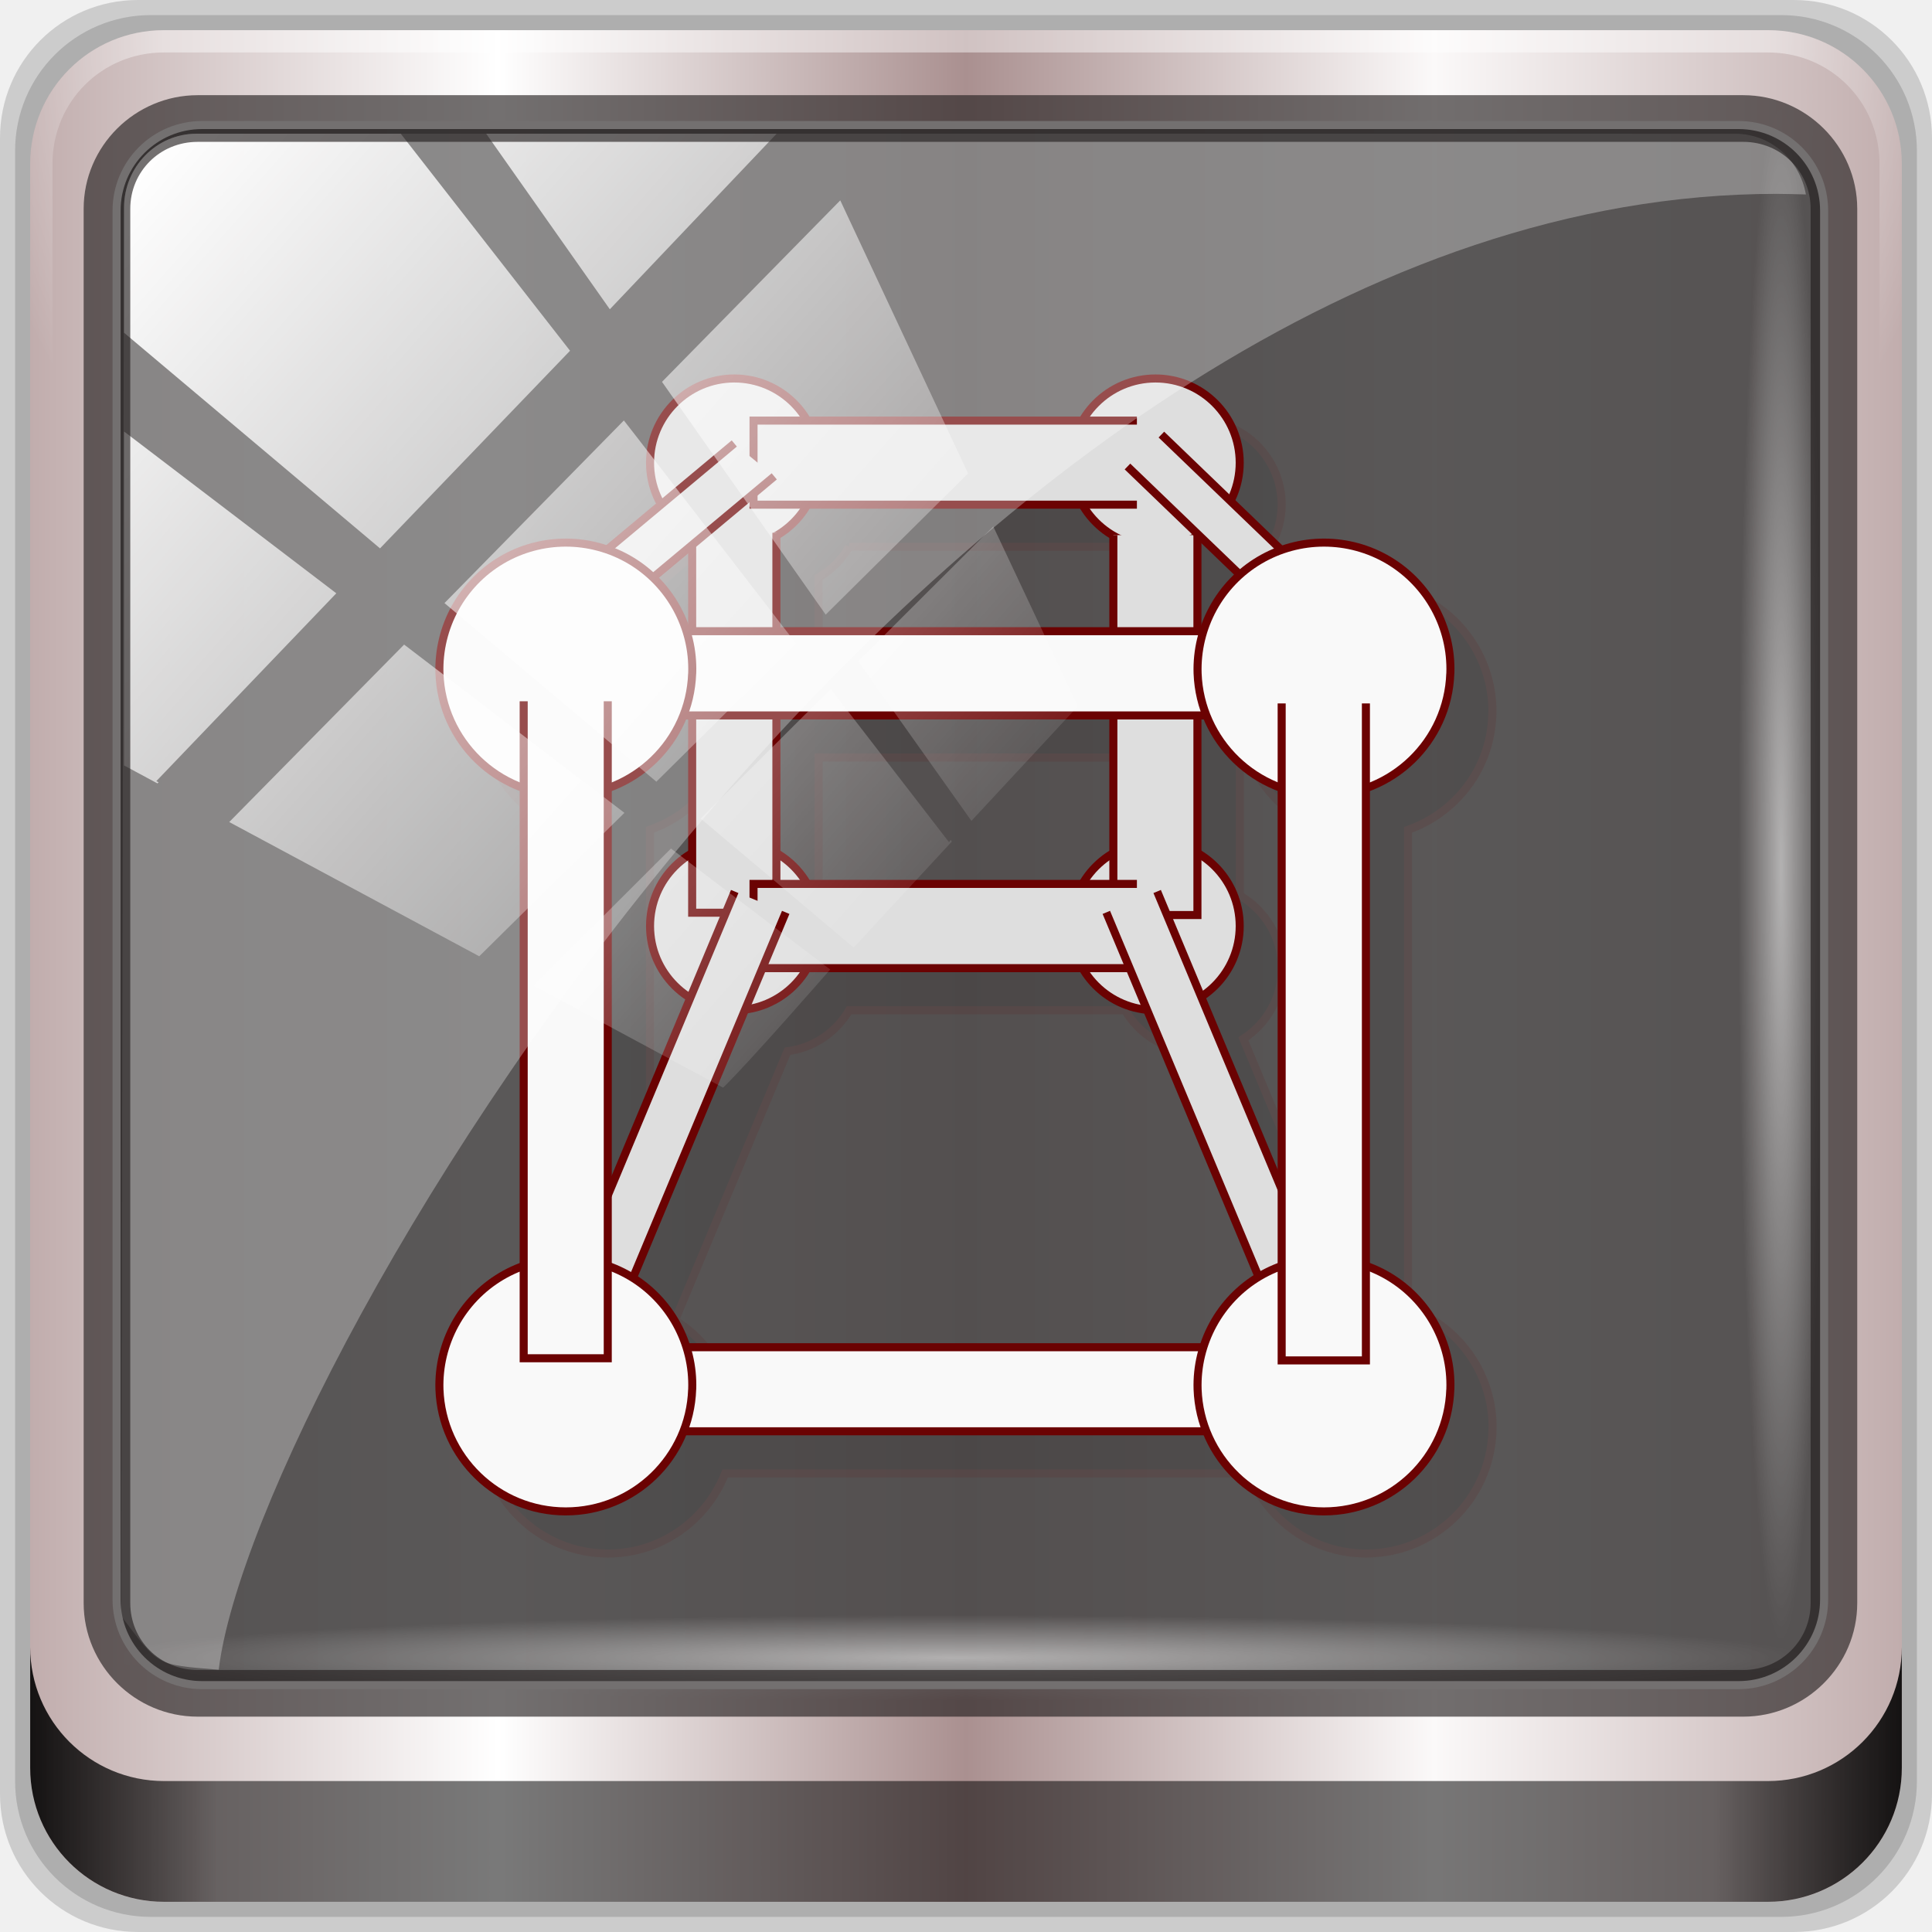
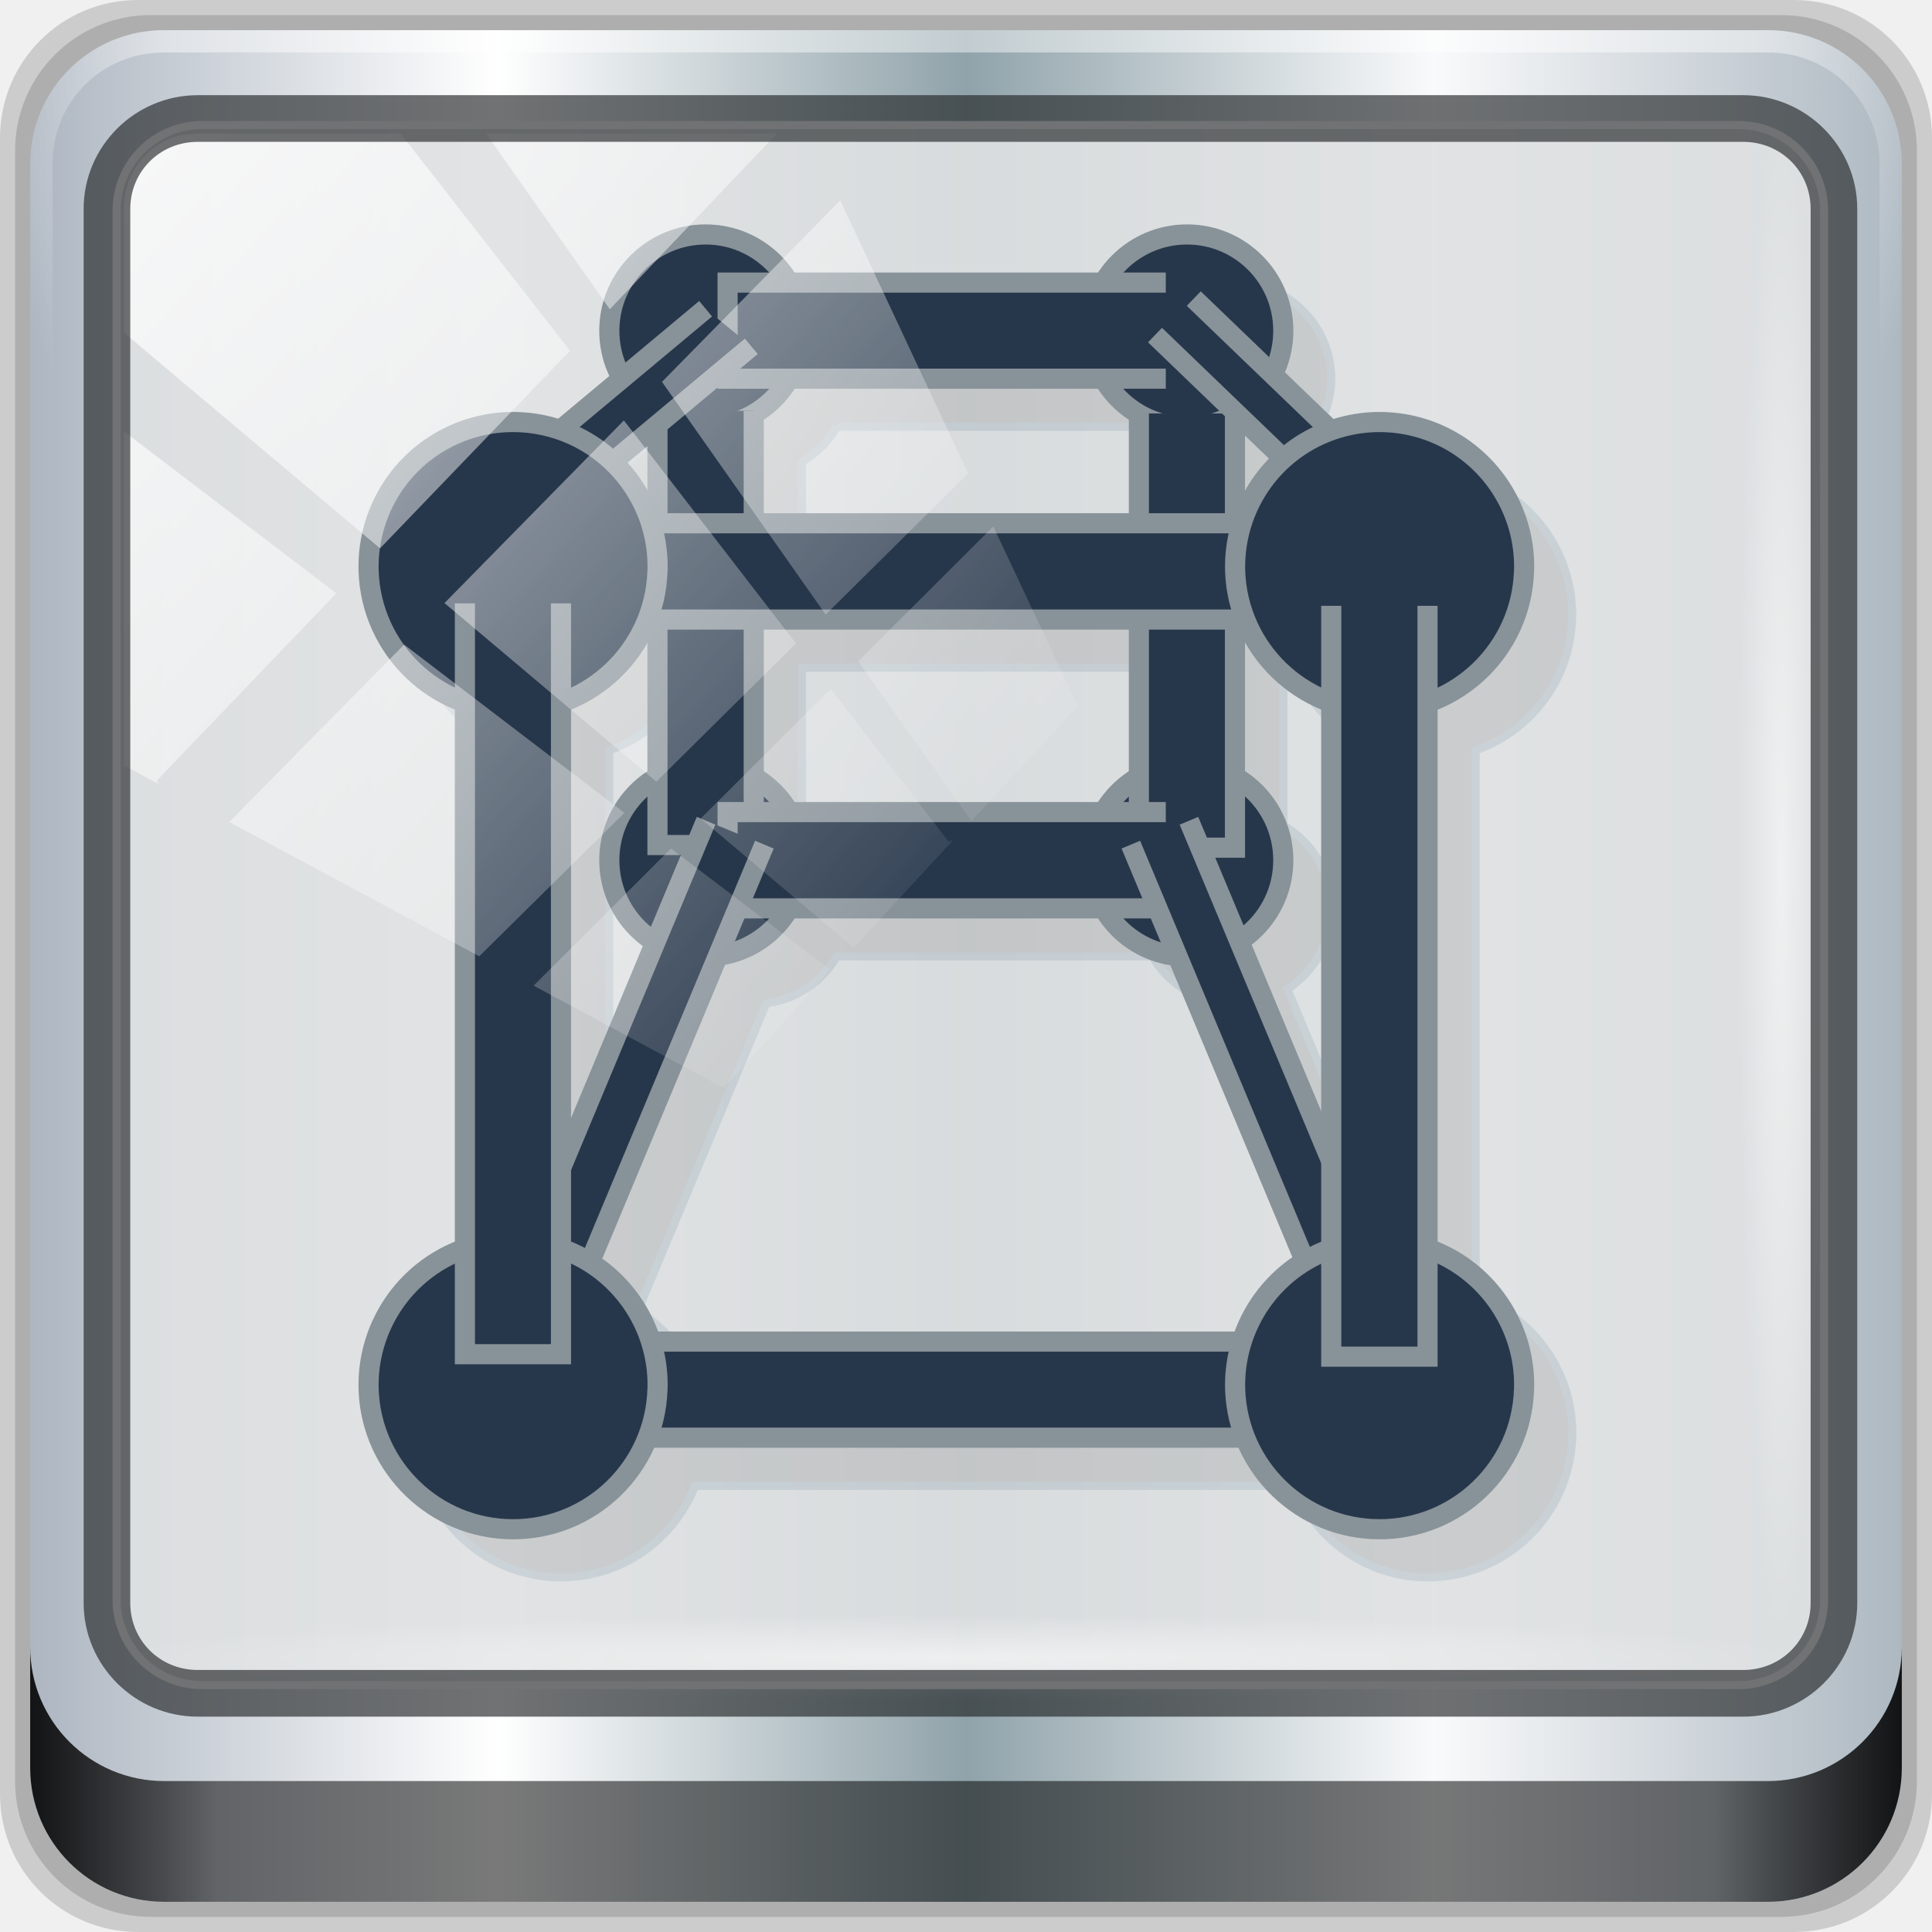
<svg xmlns="http://www.w3.org/2000/svg" xmlns:xlink="http://www.w3.org/1999/xlink" viewBox="0 0 96 96" version="1.1" id="svg87" width="96" height="96">
  <defs id="defs7">
    <linearGradient id="linearGradient3764" x1="1" x2="47" gradientUnits="userSpaceOnUse" gradientTransform="rotate(-90,24,24)">
      <stop style="stop-color:#3d3d3d;stop-opacity:1" id="stop2" />
      <stop offset="1" style="stop-color:#474747;stop-opacity:1" id="stop4" />
    </linearGradient>
    <linearGradient gradientTransform="rotate(-90,24,24)" gradientUnits="userSpaceOnUse" x2="47" x1="1" id="linearGradient3764-3">
      <stop id="stop7" style="stop-color:#505050;stop-opacity:1" />
      <stop id="stop9" style="stop-color:#5a5a5a;stop-opacity:1" offset="1" />
    </linearGradient>
    <radialGradient gradientTransform="translate(-56.33898,76.67797)" gradientUnits="userSpaceOnUse" r="8" cy="23" cx="31" id="radialGradient4187">
      <stop id="stop12" style="stop-color:#e36b5d;stop-opacity:1" />
      <stop id="stop14" style="stop-color:#e05b4c;stop-opacity:1" offset="1" />
    </radialGradient>
    <radialGradient gradientTransform="translate(-56.33898,76.67797)" gradientUnits="userSpaceOnUse" r="8" cy="29" cx="22" id="radialGradient4195">
      <stop id="stop17" style="stop-color:#7070d0;stop-opacity:1" />
      <stop id="stop19" style="stop-color:#6161cb;stop-opacity:1" offset="1" />
    </radialGradient>
    <radialGradient gradientTransform="translate(-56.33898,76.67797)" gradientUnits="userSpaceOnUse" r="8" cy="19" cx="20" id="radialGradient4203">
      <stop id="stop22" style="stop-color:#32e647;stop-opacity:1" />
      <stop id="stop24" style="stop-color:#20e437;stop-opacity:1" offset="1" />
    </radialGradient>
    <linearGradient y2="47" x2="90" y1="47" x1="6" gradientTransform="matrix(1.107143,0,0,1.107143,2.9011,-18.70127)" gradientUnits="userSpaceOnUse" id="linearGradient4071" xlink:href="#linearGradient6139-0" />
    <linearGradient id="linearGradient6139-0">
-       <stop style="stop-color:#c1adad;stop-opacity:1;" offset="0" id="stop6141-2" />
+       <stop style="stop-color:#adb6c1;stop-opacity:1" offset="0" id="stop6141-2" />
      <stop id="stop6151-0" offset="0.25" style="stop-color:#ffffff;stop-opacity:1;" />
-       <stop id="stop6147-1" offset="0.5" style="stop-color:#aa9090;stop-opacity:1;" />
-       <stop style="stop-color:#fbf9f9;stop-opacity:1;" offset="0.75" id="stop6149-4" />
-       <stop style="stop-color:#c1adad;stop-opacity:1;" offset="1" id="stop6143-4" />
+       <stop id="stop6147-1" offset="0.5" style="stop-color:#90a3aa;stop-opacity:1" />
+       <stop style="stop-color:#f9fafb;stop-opacity:1" offset="0.75" id="stop6149-4" />
+       <stop style="stop-color:#adb8c1;stop-opacity:1" offset="1" id="stop6143-4" />
    </linearGradient>
    <linearGradient id="linearGradient556">
      <stop offset="0" style="stop-color:#ffffff;stop-opacity:1" id="stop557" />
      <stop offset="1" style="stop-color:#d2d2d2;stop-opacity:1;" id="stop558" />
    </linearGradient>
    <radialGradient xlink:href="#linearGradient4091-0-3-0-7" id="radialGradient7430-4" gradientUnits="userSpaceOnUse" gradientTransform="matrix(-1.072173,0,0,-0.8750202,199.4643,-19.12555)" cx="48" cy="-27" fx="48" fy="-27" r="42" />
    <linearGradient id="linearGradient4091-0-3-0-7">
      <stop id="stop4093-3-6-4-2" offset="0" style="stop-color:#ffffff;stop-opacity:1;" />
      <stop style="stop-color:#ffffff;stop-opacity:1;" offset="0.8" id="stop4099-6-1-8-3" />
      <stop id="stop4095-1-0-7-9" offset="1" style="stop-color:#ffffff;stop-opacity:0;" />
    </linearGradient>
    <linearGradient gradientUnits="userSpaceOnUse" y2="88.172" x2="94.5" y1="88.172" x1="1.5" id="linearGradient4129" xlink:href="#linearGradient3832-0-6-1-1" gradientTransform="translate(8.043956,-14.66556)" />
    <linearGradient id="linearGradient3832-0-6-1-1">
      <stop id="stop3834-6-3-7-1" offset="0" style="stop-color:#000000;stop-opacity:1;" />
      <stop style="stop-color:#000000;stop-opacity:0.588;" offset="0.1" id="stop3872-2-4" />
      <stop id="stop3844-6-2-7-6" offset="0.9" style="stop-color:#000000;stop-opacity:0.588;" />
      <stop id="stop3836-5-0-2-9" offset="1" style="stop-color:#000000;stop-opacity:1;" />
    </linearGradient>
    <radialGradient xlink:href="#linearGradient3737" id="radialGradient7462-1" gradientUnits="userSpaceOnUse" gradientTransform="matrix(0.9751338,0,0,0.04919072,41.94265,65.50114)" cx="13.948" cy="44.893" fx="13.948" fy="44.893" r="43.199" />
    <linearGradient id="linearGradient3737">
      <stop id="stop3739" style="stop-color:#ffffff;stop-opacity:1" offset="0" />
      <stop id="stop3741" style="stop-color:#ffffff;stop-opacity:0" offset="1" />
    </linearGradient>
    <radialGradient xlink:href="#linearGradient3737" id="radialGradient7464-8" gradientUnits="userSpaceOnUse" gradientTransform="matrix(0.8883266,0,0,0.04919072,16.06893,-98.75226)" cx="13.948" cy="44.893" fx="13.948" fy="44.893" r="43.199" />
    <linearGradient y2="7.017" x2="45.448" y1="92.54" x1="45.448" gradientTransform="scale(1.005865,0.994169)" gradientUnits="userSpaceOnUse" id="linearGradient4740" xlink:href="#ButtonShadow" />
    <linearGradient x1="45.448" y1="92.54" x2="45.448" y2="7.017" id="ButtonShadow" gradientUnits="userSpaceOnUse" gradientTransform="scale(1.005865,0.994169)">
      <stop id="stop3750" style="stop-color:#000000;stop-opacity:1" offset="0" />
      <stop id="stop3752" style="stop-color:#000000;stop-opacity:0.588" offset="1" />
    </linearGradient>
    <filter style="color-interpolation-filters:sRGB" id="filter3174-3-13">
      <feGaussianBlur stdDeviation="1.71" id="feGaussianBlur3176-6-1" />
    </filter>
    <linearGradient y2="14.514" x2="50.528" y1="-28.642" x1="2.771" gradientUnits="userSpaceOnUse" id="linearGradient4767" xlink:href="#linearGradient3737" />
    <clipPath id="clipPath4156-4-2" clipPathUnits="userSpaceOnUse">
      <path id="path4158-0-4" d="m 27.046,-55.695 -14.214,13.321 h 0.061 l 15.653,21.771 10.231,-10.546 C 38.562,-32.302 27.468,-54.819 27.046,-55.695 Z M 9.647,-39.383 -5.241,-25.321 15.988,-7.806 26.372,-18.383 Z m 31.491,12.951 -9.741,9.714 8.945,12.458 7.781,-7.555 z m -49.84,4.379 -13.754,12.982 26.283,13.846 0.061,-0.062 -0.123,-0.062 L 13.599,-5.401 -8.702,-22.053 Z m 38.015,7.401 -9.803,9.775 11.579,9.559 7.628,-7.401 -8.669,-11.009 z m 20.187,5.674 -7.383,7.216 6.188,8.542 5.82,-6.137 z m -32.195,6.322 -9.557,9.498 13.662,7.185 7.934,-7.678 z m 23.312,2.374 -7.107,6.938 8.363,6.907 5.361,-5.674 -0.061,-0.092 -0.092,0.123 -6.464,-8.203 z m -8.73,8.542 -7.505,7.339 10.354,5.458 c 1.397,-1.321 5.675,-6.123 5.851,-6.322 z" style="opacity:0.6;fill:#ffffff;fill-opacity:1;stroke:none" />
    </clipPath>
    <filter style="color-interpolation-filters:sRGB" id="filter3174-53">
      <feGaussianBlur stdDeviation="1.71" id="feGaussianBlur3176-1" />
    </filter>
    <filter style="color-interpolation-filters:sRGB" id="filter3174">
      <feGaussianBlur id="feGaussianBlur3176" stdDeviation="1.71" />
    </filter>
    <radialGradient gradientTransform="translate(-56.33898,76.67797)" gradientUnits="userSpaceOnUse" r="8" cy="19" cx="20" id="radialGradient4203-3">
      <stop id="stop22-6" style="stop-color:#32e647;stop-opacity:1" />
      <stop id="stop24-7" style="stop-color:#20e437;stop-opacity:1" offset="1" />
    </radialGradient>
    <radialGradient gradientTransform="translate(-56.33898,76.67797)" gradientUnits="userSpaceOnUse" r="8" cy="23" cx="31" id="radialGradient4187-5">
      <stop id="stop12-3" style="stop-color:#e36b5d;stop-opacity:1" />
      <stop id="stop14-5" style="stop-color:#e05b4c;stop-opacity:1" offset="1" />
    </radialGradient>
    <radialGradient gradientTransform="translate(-56.33898,76.67797)" gradientUnits="userSpaceOnUse" r="8" cy="29" cx="22" id="radialGradient4195-6">
      <stop id="stop17-2" style="stop-color:#7070d0;stop-opacity:1" />
      <stop id="stop19-9" style="stop-color:#6161cb;stop-opacity:1" offset="1" />
    </radialGradient>
    <linearGradient xlink:href="#ButtonShadow" id="linearGradient4119" gradientUnits="userSpaceOnUse" gradientTransform="scale(1.005865,0.994169)" x1="45.448" y1="92.54" x2="45.448" y2="7.017" />
    <linearGradient xlink:href="#ButtonShadow" id="linearGradient4121" gradientUnits="userSpaceOnUse" gradientTransform="scale(1.005865,0.994169)" x1="45.448" y1="92.54" x2="45.448" y2="7.017" />
  </defs>
  <g id="g4117">
    <g transform="translate(0,-6.000001)" id="g4704">
      <g id="g6902">
        <g id="layer1-2" transform="translate(-1e-6,32)">
          <g id="g7390-7" transform="translate(-8.043958,-17.33444)">
            <g id="g4615-6" transform="translate(251.288,-104.8973)">
              <g style="display:none" id="layer2-8-6">
                <rect style="opacity:0.9;fill:url(#linearGradient4119);fill-opacity:1;fill-rule:nonzero;stroke:none;filter:url(#filter3174-3-13)" id="rect3745-9-2" y="7" x="5" ry="6" rx="6" height="85" width="86" />
              </g>
            </g>
            <g transform="translate(0,6.000001)" id="g3950">
              <path style="display:inline;opacity:0.15;fill:#000000;fill-opacity:1;fill-rule:nonzero;stroke:none" d="M 97.187,-14.666 H 14.901 c -3.799,0 -6.857,3.058 -6.857,6.857 V 74.477 c 0,3.799 3.058,6.857 6.857,6.857 h 82.286 c 3.799,0 6.857,-3.058 6.857,-6.857 V -7.808 c 0,-3.799 -3.058,-6.857 -6.857,-6.857 z" id="path3288-3" />
              <path id="path4085-3" d="M 96.544,-13.916 H 15.544 c -3.739,0 -6.75,3.01 -6.75,6.75 V 73.834 c 0,3.74 3.011,6.75 6.75,6.75 h 81 c 3.74,0 6.75,-3.01 6.75,-6.75 V -7.166 c 0,-3.739 -3.01,-6.75 -6.75,-6.75 z" style="display:inline;opacity:0.15;fill:#000000;fill-opacity:1;fill-rule:nonzero;stroke:none" />
              <path style="display:inline;fill:url(#linearGradient4071);fill-opacity:1;fill-rule:nonzero;stroke:none" d="M 95.901,-13.166 H 16.187 c -3.68,0 -6.643,2.963 -6.643,6.643 V 73.192 c 0,3.68 2.963,6.643 6.643,6.643 h 79.714 c 3.68,0 6.643,-2.963 6.643,-6.643 V -6.523 c 0,-3.68 -2.963,-6.643 -6.643,-6.643 z" id="rect4251-1-75" />
-               <rect transform="translate(8.043958,-14.66556)" ry="4.25" y="6.213" x="5.793" height="77.52" width="84.846" id="rect4301-6" style="fill:#4c4a4a;fill-opacity:0.919;stroke:#ffffff;stroke-width:0.4;stroke-linecap:round;stroke-linejoin:round;stroke-miterlimit:4;stroke-dasharray:none;stroke-dashoffset:0;stroke-opacity:1" />
-               <g transform="matrix(2.092891,0,0,2.092891,4.766148,-117.247)" id="g4156" style="stroke:#6b0202;stroke-opacity:1;stroke-width:0.191;stroke-miterlimit:4;stroke-dasharray:none">
-                 <g transform="translate(0,48)" id="g33" style="stroke:#6b0202;stroke-opacity:1;stroke-width:0.191;stroke-miterlimit:4;stroke-dasharray:none">
-                   <g id="g31" style="stroke:#6b0202;stroke-opacity:1;stroke-width:0.191;stroke-miterlimit:4;stroke-dasharray:none">
-                     <g id="g29" transform="translate(1,1)" style="stroke:#6b0202;stroke-opacity:1;stroke-width:0.191;stroke-miterlimit:4;stroke-dasharray:none">
-                       <g id="g27" style="opacity:0.1;stroke:#6b0202;stroke-opacity:1;stroke-width:0.191;stroke-miterlimit:4;stroke-dasharray:none">
-                         <g id="g25" style="stroke:#6b0202;stroke-opacity:1;stroke-width:0.191;stroke-miterlimit:4;stroke-dasharray:none">
-                           <path id="path21" style="fill:#000000;fill-opacity:1;fill-rule:nonzero;stroke:#6b0202;stroke-opacity:1;stroke-width:0.191;stroke-miterlimit:4;stroke-dasharray:none" d="M 32.31,34.01 H 16.568 v 0.746 H 32.31 m 0,-0.746" />
-                           <path id="path23" transform="translate(-1,-1)" d="m 20,11 c -1.105,0 -2,0.898 -2,2 0,0.361 0.102,0.696 0.27,0.988 l -1.293,1.078 c -0.824,-0.283 -1.74,-0.204 -2.508,0.25 -0.942,0.559 -1.504,1.59 -1.469,2.684 0.046,1.265 0.871,2.313 2,2.715 v 11.361 c -0.182,0.064 -0.361,0.14 -0.531,0.24 -0.942,0.559 -1.504,1.59 -1.469,2.684 0.059,1.617 1.383,2.898 3,2.898 1.264,0 2.342,-0.788 2.783,-1.902 h 12.436 c 0.442,1.114 1.517,1.902 2.781,1.902 1.617,0 2.945,-1.281 3,-2.898 h 0.002 c 0.039,-1.094 -0.53,-2.125 -1.471,-2.684 -0.172,-0.101 -0.351,-0.178 -0.535,-0.242 V 20.717 c 1.132,-0.4 1.961,-1.45 2,-2.717 h 0.002 c 0.039,-1.094 -0.53,-2.125 -1.471,-2.684 -0.778,-0.46 -1.706,-0.534 -2.537,-0.238 l -1.219,-1.174 c 0.139,-0.273 0.225,-0.577 0.225,-0.904 0,-1.102 -0.895,-2 -2,-2 -0.738,0 -1.376,0.405 -1.723,1 h -6.555 c -0.346,-0.595 -0.984,-1 -1.723,-1 z m 1.725,2.996 h 6.551 c 0.175,0.302 0.423,0.551 0.725,0.727 V 17 h -8 v -2.277 c 0.302,-0.175 0.55,-0.424 0.725,-0.727 z m 9.297,0.715 0.986,0.951 C 31.603,16.024 31.307,16.487 31.145,17 h -0.148 v -2.275 c 0.008,-0.005 0.017,-0.009 0.025,-0.014 z m -12.02,0.242 V 17 H 18.859 C 18.707,16.519 18.437,16.082 18.07,15.73 Z M 18.783,19 h 0.219 v 3.277 c -0.596,0.346 -1,0.984 -1,1.723 0,0.721 0.385,1.347 0.957,1.699 l -1.961,4.697 v -9.68 c 0.815,-0.288 1.466,-0.914 1.785,-1.717 z m 2.219,0 h 8 v 3.277 C 28.701,22.452 28.454,22.699 28.279,23 H 21.724 C 21.549,22.699 21.302,22.452 21.001,22.277 V 19 Z m 9.996,0 h 0.225 c 0.319,0.801 0.964,1.425 1.775,1.715 v 9.539 l -1.912,-4.576 c 0.551,-0.356 0.916,-0.973 0.916,-1.678 0,-0.741 -0.406,-1.379 -1,-1.725 V 19 Z m -9.273,6 h 6.555 c 0.313,0.539 0.867,0.911 1.518,0.979 l 2.654,6.352 c -0.634,0.383 -1.088,0.983 -1.305,1.67 H 18.86 c -0.212,-0.672 -0.653,-1.258 -1.266,-1.643 l 2.668,-6.385 C 20.889,25.891 21.42,25.524 21.725,25 Z" style="stroke:#6b0202;stroke-opacity:1;stroke-width:0.191;stroke-miterlimit:4;stroke-dasharray:none" />
+               <rect transform="translate(8.043958,-14.66556)" ry="4.25" y="6.213" x="5.793" height="77.52" width="84.846" id="rect4301-6" style="fill:#dfe1e2;fill-opacity:0.919;stroke:#ffffff;stroke-width:0.4;stroke-linecap:round;stroke-linejoin:round;stroke-miterlimit:4;stroke-dasharray:none;stroke-dashoffset:0;stroke-opacity:1" />
+               <g transform="matrix(2.392125,0,0,2.39189,-2.344393,-141.7452)" id="g4156" style="fill:#ffffff;fill-opacity:1;stroke:#02416b;stroke-width:0.167;stroke-miterlimit:4;stroke-dasharray:none;stroke-opacity:1">
+                 <g transform="translate(0,48)" id="g33" style="fill:#ffffff;fill-opacity:1;stroke:#02416b;stroke-width:0.167;stroke-miterlimit:4;stroke-dasharray:none;stroke-opacity:1">
+                   <g id="g31" style="fill:#ffffff;fill-opacity:1;stroke:#02416b;stroke-width:0.167;stroke-miterlimit:4;stroke-dasharray:none;stroke-opacity:1">
+                     <g id="g29" transform="translate(1,1)" style="fill:#ffffff;fill-opacity:1;stroke:#02416b;stroke-width:0.167;stroke-miterlimit:4;stroke-dasharray:none;stroke-opacity:1">
+                       <g id="g27" style="opacity:0.1;fill:#ffffff;fill-opacity:1;stroke:#02416b;stroke-width:0.167;stroke-miterlimit:4;stroke-dasharray:none;stroke-opacity:1">
+                         <g id="g25" style="fill:#ffffff;fill-opacity:1;stroke:#02416b;stroke-width:0.167;stroke-miterlimit:4;stroke-dasharray:none;stroke-opacity:1">
+                           <path id="path21" style="fill:#ffffff;fill-opacity:1;fill-rule:nonzero;stroke:#02416b;stroke-width:0.167;stroke-miterlimit:4;stroke-dasharray:none;stroke-opacity:1" d="M 32.31,34.01 H 16.568 v 0.746 H 32.31 m 0,-0.746" />
+                           <path id="path23" transform="translate(-1,-1)" d="m 20,11 c -1.105,0 -2,0.898 -2,2 0,0.361 0.102,0.696 0.27,0.988 l -1.293,1.078 c -0.824,-0.283 -1.74,-0.204 -2.508,0.25 -0.942,0.559 -1.504,1.59 -1.469,2.684 0.046,1.265 0.871,2.313 2,2.715 v 11.361 c -0.182,0.064 -0.361,0.14 -0.531,0.24 -0.942,0.559 -1.504,1.59 -1.469,2.684 0.059,1.617 1.383,2.898 3,2.898 1.264,0 2.342,-0.788 2.783,-1.902 h 12.436 c 0.442,1.114 1.517,1.902 2.781,1.902 1.617,0 2.945,-1.281 3,-2.898 h 0.002 c 0.039,-1.094 -0.53,-2.125 -1.471,-2.684 -0.172,-0.101 -0.351,-0.178 -0.535,-0.242 V 20.717 c 1.132,-0.4 1.961,-1.45 2,-2.717 h 0.002 c 0.039,-1.094 -0.53,-2.125 -1.471,-2.684 -0.778,-0.46 -1.706,-0.534 -2.537,-0.238 l -1.219,-1.174 c 0.139,-0.273 0.225,-0.577 0.225,-0.904 0,-1.102 -0.895,-2 -2,-2 -0.738,0 -1.376,0.405 -1.723,1 h -6.555 c -0.346,-0.595 -0.984,-1 -1.723,-1 z m 1.725,2.996 h 6.551 c 0.175,0.302 0.423,0.551 0.725,0.727 V 17 h -8 v -2.277 c 0.302,-0.175 0.55,-0.424 0.725,-0.727 z m 9.297,0.715 0.986,0.951 C 31.603,16.024 31.307,16.487 31.145,17 h -0.148 v -2.275 c 0.008,-0.005 0.017,-0.009 0.025,-0.014 z m -12.02,0.242 V 17 H 18.859 C 18.707,16.519 18.437,16.082 18.07,15.73 Z M 18.783,19 h 0.219 v 3.277 c -0.596,0.346 -1,0.984 -1,1.723 0,0.721 0.385,1.347 0.957,1.699 l -1.961,4.697 v -9.68 c 0.815,-0.288 1.466,-0.914 1.785,-1.717 z m 2.219,0 h 8 v 3.277 C 28.701,22.452 28.454,22.699 28.279,23 H 21.724 C 21.549,22.699 21.302,22.452 21.001,22.277 V 19 Z m 9.996,0 h 0.225 c 0.319,0.801 0.964,1.425 1.775,1.715 v 9.539 l -1.912,-4.576 c 0.551,-0.356 0.916,-0.973 0.916,-1.678 0,-0.741 -0.406,-1.379 -1,-1.725 V 19 Z m -9.273,6 h 6.555 c 0.313,0.539 0.867,0.911 1.518,0.979 l 2.654,6.352 c -0.634,0.383 -1.088,0.983 -1.305,1.67 H 18.86 c -0.212,-0.672 -0.653,-1.258 -1.266,-1.643 l 2.668,-6.385 C 20.889,25.891 21.42,25.524 21.725,25 Z" style="fill:#010101;fill-opacity:1;stroke:#02416b;stroke-width:0.167;stroke-miterlimit:4;stroke-dasharray:none;stroke-opacity:1" />
                        </g>
                      </g>
                    </g>
                  </g>
                </g>
-                 <g id="g81" transform="translate(-4.5554536e-4,48)" style="stroke:#6b0202;stroke-opacity:1;stroke-width:0.191;stroke-miterlimit:4;stroke-dasharray:none">
-                   <g id="g79" style="stroke:#6b0202;stroke-opacity:1;stroke-width:0.191;stroke-miterlimit:4;stroke-dasharray:none">
-                     <g id="g77" style="stroke:#6b0202;stroke-opacity:1;stroke-width:0.191;stroke-miterlimit:4;stroke-dasharray:none">
-                       <path id="path35" style="fill:#f9f9f9;fill-opacity:1;fill-rule:nonzero;stroke:#6b0202;stroke-opacity:1;stroke-width:0.191;stroke-miterlimit:4;stroke-dasharray:none" d="M 32.31,34.01 H 16.568 v 0.746 H 32.31 m 0,-0.746" />
-                       <path id="path37" style="fill:#dedede;fill-opacity:1;fill-rule:nonzero;stroke:#6b0202;stroke-opacity:1;stroke-width:0.191;stroke-miterlimit:4;stroke-dasharray:none" d="m 31,23 c 0,1.105 -0.895,2 -2,2 -1.105,0 -2,-0.895 -2,-2 0,-1.105 0.895,-2 2,-2 1.105,0 2,0.895 2,2 m 0,0" />
-                       <path id="path39" style="fill:#f9f9f9;fill-opacity:1;fill-rule:nonzero;stroke:#6b0202;stroke-opacity:1;stroke-width:0.191;stroke-miterlimit:4;stroke-dasharray:none" d="M 32.906,33 H 15.441 v 1.996 h 17.465 m 0,-1.996" />
-                       <path id="path41" style="fill:#dedede;fill-opacity:1;fill-rule:nonzero;stroke:#6b0202;stroke-opacity:1;stroke-width:0.191;stroke-miterlimit:4;stroke-dasharray:none" d="m 21,23 c 0,1.105 -0.895,2 -2,2 -1.105,0 -2,-0.895 -2,-2 0,-1.105 0.895,-2 2,-2 1.105,0 2,0.895 2,2 m 0,0" />
-                       <path id="path43" style="fill:#dedede;fill-opacity:1;fill-rule:nonzero;stroke:#6b0202;stroke-opacity:1;stroke-width:0.191;stroke-miterlimit:4;stroke-dasharray:none" d="m 21,12 c 0,1.105 -0.895,2 -2,2 -1.105,0 -2,-0.895 -2,-2 0,-1.102 0.895,-2 2,-2 1.105,0 2,0.898 2,2 m 0,0" />
-                       <path id="path45" style="fill:#dedede;fill-opacity:1;fill-rule:nonzero;stroke:#6b0202;stroke-opacity:1;stroke-width:0.191;stroke-miterlimit:4;stroke-dasharray:none" d="m 31,12 c 0,1.105 -0.895,2 -2,2 -1.105,0 -2,-0.895 -2,-2 0,-1.102 0.895,-2 2,-2 1.105,0 2,0.898 2,2 m 0,0" />
-                       <path id="path47" style="fill:#dedede;fill-opacity:1;fill-rule:nonzero;stroke:#6b0202;stroke-opacity:1;stroke-width:0.191;stroke-miterlimit:4;stroke-dasharray:none" d="m 18,13.664 v 9.02 h 2 v -9.02 m -2,0" />
-                       <path id="path49" style="fill:#dedede;fill-opacity:1;fill-rule:nonzero;stroke:#6b0202;stroke-opacity:1;stroke-width:0.191;stroke-miterlimit:4;stroke-dasharray:none" d="m 28,13.719 v 9.02 h 1.996 v -9.02 m -1.996,0" />
-                       <path id="path51" style="fill:#f9f9f9;fill-opacity:1;fill-rule:nonzero;stroke:#6b0202;stroke-opacity:1;stroke-width:0.191;stroke-miterlimit:4;stroke-dasharray:none" d="M 32.17,16 H 16.428 v 2 H 32.17 m 0,-2" />
-                       <path id="path53" style="fill:#dedede;fill-opacity:1;fill-rule:nonzero;stroke:#6b0202;stroke-opacity:1;stroke-width:0.191;stroke-miterlimit:4;stroke-dasharray:none" d="m 28.559,11 h -9.102 v 1.996 h 9.102 m 0,-1.996" />
-                       <path id="path55" style="fill:#dedede;fill-opacity:1;fill-rule:nonzero;stroke:#6b0202;stroke-opacity:1;stroke-width:0.191;stroke-miterlimit:4;stroke-dasharray:none" d="m 28.559,22 h -9.102 v 2 h 9.102 m 0,-2" />
-                       <path id="path57" style="fill:#dedede;fill-opacity:1;fill-rule:nonzero;stroke:#6b0202;stroke-opacity:1;stroke-width:0.191;stroke-miterlimit:4;stroke-dasharray:none" d="m 19.01,22.18 -5.625,13.469 1.207,0.496 5.629,-13.469 M 19.01,22.18" />
-                       <path id="path59" style="fill:#dedede;fill-opacity:1;fill-rule:nonzero;stroke:#6b0202;stroke-opacity:1;stroke-width:0.191;stroke-miterlimit:4;stroke-dasharray:none" d="m 29.04,22.18 5.629,13.469 -1.207,0.496 -5.629,-13.469 M 29.04,22.18" />
-                       <path id="path61" style="fill:#f9f9f9;fill-opacity:1;fill-rule:nonzero;stroke:#6b0202;stroke-opacity:1;stroke-width:0.191;stroke-miterlimit:4;stroke-dasharray:none" d="m 18,34 c -0.055,1.617 -1.383,2.898 -3,2.898 -1.617,0 -2.941,-1.281 -3,-2.898 -0.035,-1.094 0.527,-2.125 1.469,-2.684 0.945,-0.559 2.117,-0.559 3.063,0 0.941,0.559 1.508,1.59 1.469,2.684 m 0,0" />
-                       <path id="path63" style="fill:#f9f9f9;fill-opacity:1;fill-rule:nonzero;stroke:#6b0202;stroke-opacity:1;stroke-width:0.191;stroke-miterlimit:4;stroke-dasharray:none" d="m 36,34 c -0.055,1.617 -1.383,2.898 -3,2.898 -1.617,0 -2.941,-1.281 -3,-2.898 -0.035,-1.094 0.527,-2.125 1.469,-2.684 0.945,-0.559 2.117,-0.559 3.063,0 0.941,0.559 1.508,1.59 1.469,2.684 m 0,0" />
-                       <path id="path65" style="fill:#dedede;fill-opacity:1;fill-rule:nonzero;stroke:#6b0202;stroke-opacity:1;stroke-width:0.191;stroke-miterlimit:4;stroke-dasharray:none" d="m 29.14,11.332 5.566,5.355 -0.805,0.758 -5.566,-5.355 m 0.805,-0.758" />
-                       <path id="path67" style="fill:#f9f9f9;fill-opacity:1;fill-rule:nonzero;stroke:#6b0202;stroke-opacity:1;stroke-width:0.191;stroke-miterlimit:4;stroke-dasharray:none" d="m 36,17 c -0.055,1.617 -1.383,2.898 -3,2.898 -1.617,0 -2.941,-1.281 -3,-2.898 -0.035,-1.094 0.527,-2.125 1.469,-2.684 0.945,-0.559 2.117,-0.559 3.063,0 0.941,0.559 1.508,1.59 1.469,2.684 m 0,0" />
-                       <path id="path69" style="fill:#f9f9f9;fill-opacity:1;fill-rule:nonzero;stroke:#6b0202;stroke-opacity:1;stroke-width:0.191;stroke-miterlimit:4;stroke-dasharray:none" d="m 31.996,17.715 v 15.598 h 2 V 17.715 m -2,0" />
-                       <path id="path71" style="fill:#dedede;fill-opacity:1;fill-rule:nonzero;stroke:#6b0202;stroke-opacity:1;stroke-width:0.191;stroke-miterlimit:4;stroke-dasharray:none" d="m 19,11.543 -6.578,5.492 0.949,0.781 6.578,-5.492 M 19,11.543" />
-                       <path id="path73" style="fill:#f9f9f9;fill-opacity:1;fill-rule:nonzero;stroke:#6b0202;stroke-opacity:1;stroke-width:0.191;stroke-miterlimit:4;stroke-dasharray:none" d="m 18,17 c -0.055,1.617 -1.383,2.898 -3,2.898 -1.617,0 -2.941,-1.281 -3,-2.898 -0.035,-1.094 0.527,-2.125 1.469,-2.684 0.945,-0.559 2.117,-0.559 3.063,0 0.941,0.559 1.508,1.59 1.469,2.684 m 0,0" />
-                       <path id="path75" style="fill:#f9f9f9;fill-opacity:1;fill-rule:nonzero;stroke:#6b0202;stroke-opacity:1;stroke-width:0.191;stroke-miterlimit:4;stroke-dasharray:none" d="m 14,17.664 v 15.598 h 1.996 V 17.664 m -1.996,0" />
+                 <g id="g81" transform="translate(-4.5554536e-4,48)" style="fill:#27374b;fill-opacity:1;stroke:#889299;stroke-width:0.418;stroke-miterlimit:4;stroke-dasharray:none;stroke-opacity:1">
+                   <g id="g79" style="fill:#27374b;fill-opacity:1;stroke:#889299;stroke-width:0.418;stroke-miterlimit:4;stroke-dasharray:none;stroke-opacity:1">
+                     <g id="g77" style="fill:#27374b;fill-opacity:1;stroke:#889299;stroke-width:0.418;stroke-miterlimit:4;stroke-dasharray:none;stroke-opacity:1">
+                       <path id="path35" style="fill:#27374b;fill-opacity:1;fill-rule:nonzero;stroke:#889299;stroke-width:0.418;stroke-miterlimit:4;stroke-dasharray:none;stroke-opacity:1" d="M 32.31,34.01 H 16.568 v 0.746 H 32.31 m 0,-0.746" />
+                       <path id="path37" style="fill:#27374b;fill-opacity:1;fill-rule:nonzero;stroke:#889299;stroke-width:0.418;stroke-miterlimit:4;stroke-dasharray:none;stroke-opacity:1" d="m 31,23 c 0,1.105 -0.895,2 -2,2 -1.105,0 -2,-0.895 -2,-2 0,-1.105 0.895,-2 2,-2 1.105,0 2,0.895 2,2 m 0,0" />
+                       <path id="path39" style="fill:#27374b;fill-opacity:1;fill-rule:nonzero;stroke:#889299;stroke-width:0.418;stroke-miterlimit:4;stroke-dasharray:none;stroke-opacity:1" d="M 32.906,33 H 15.441 v 1.996 h 17.465 m 0,-1.996" />
+                       <path id="path41" style="fill:#27374b;fill-opacity:1;fill-rule:nonzero;stroke:#889299;stroke-width:0.418;stroke-miterlimit:4;stroke-dasharray:none;stroke-opacity:1" d="m 21,23 c 0,1.105 -0.895,2 -2,2 -1.105,0 -2,-0.895 -2,-2 0,-1.105 0.895,-2 2,-2 1.105,0 2,0.895 2,2 m 0,0" />
+                       <path id="path43" style="fill:#27374b;fill-opacity:1;fill-rule:nonzero;stroke:#889299;stroke-width:0.418;stroke-miterlimit:4;stroke-dasharray:none;stroke-opacity:1" d="m 21,12 c 0,1.105 -0.895,2 -2,2 -1.105,0 -2,-0.895 -2,-2 0,-1.102 0.895,-2 2,-2 1.105,0 2,0.898 2,2 m 0,0" />
+                       <path id="path45" style="fill:#27374b;fill-opacity:1;fill-rule:nonzero;stroke:#889299;stroke-width:0.418;stroke-miterlimit:4;stroke-dasharray:none;stroke-opacity:1" d="m 31,12 c 0,1.105 -0.895,2 -2,2 -1.105,0 -2,-0.895 -2,-2 0,-1.102 0.895,-2 2,-2 1.105,0 2,0.898 2,2 m 0,0" />
+                       <path id="path47" style="fill:#27374b;fill-opacity:1;fill-rule:nonzero;stroke:#889299;stroke-width:0.418;stroke-miterlimit:4;stroke-dasharray:none;stroke-opacity:1" d="m 18,13.664 v 9.02 h 2 v -9.02 m -2,0" />
+                       <path id="path49" style="fill:#27374b;fill-opacity:1;fill-rule:nonzero;stroke:#889299;stroke-width:0.418;stroke-miterlimit:4;stroke-dasharray:none;stroke-opacity:1" d="m 28,13.719 v 9.02 h 1.996 v -9.02 m -1.996,0" />
+                       <path id="path51" style="fill:#27374b;fill-opacity:1;fill-rule:nonzero;stroke:#889299;stroke-width:0.418;stroke-miterlimit:4;stroke-dasharray:none;stroke-opacity:1" d="M 32.17,16 H 16.428 v 2 H 32.17 m 0,-2" />
+                       <path id="path53" style="fill:#27374b;fill-opacity:1;fill-rule:nonzero;stroke:#889299;stroke-width:0.418;stroke-miterlimit:4;stroke-dasharray:none;stroke-opacity:1" d="m 28.559,11 h -9.102 v 1.996 h 9.102 m 0,-1.996" />
+                       <path id="path55" style="fill:#27374b;fill-opacity:1;fill-rule:nonzero;stroke:#889299;stroke-width:0.418;stroke-miterlimit:4;stroke-dasharray:none;stroke-opacity:1" d="m 28.559,22 h -9.102 v 2 h 9.102 m 0,-2" />
+                       <path id="path57" style="fill:#27374b;fill-opacity:1;fill-rule:nonzero;stroke:#889299;stroke-width:0.418;stroke-miterlimit:4;stroke-dasharray:none;stroke-opacity:1" d="m 19.01,22.18 -5.625,13.469 1.207,0.496 5.629,-13.469 M 19.01,22.18" />
+                       <path id="path59" style="fill:#27374b;fill-opacity:1;fill-rule:nonzero;stroke:#889299;stroke-width:0.418;stroke-miterlimit:4;stroke-dasharray:none;stroke-opacity:1" d="m 29.04,22.18 5.629,13.469 -1.207,0.496 -5.629,-13.469 M 29.04,22.18" />
+                       <path id="path61" style="fill:#27374b;fill-opacity:1;fill-rule:nonzero;stroke:#889299;stroke-width:0.418;stroke-miterlimit:4;stroke-dasharray:none;stroke-opacity:1" d="m 18,34 c -0.055,1.617 -1.383,2.898 -3,2.898 -1.617,0 -2.941,-1.281 -3,-2.898 -0.035,-1.094 0.527,-2.125 1.469,-2.684 0.945,-0.559 2.117,-0.559 3.063,0 0.941,0.559 1.508,1.59 1.469,2.684 m 0,0" />
+                       <path id="path63" style="fill:#27374b;fill-opacity:1;fill-rule:nonzero;stroke:#889299;stroke-width:0.418;stroke-miterlimit:4;stroke-dasharray:none;stroke-opacity:1" d="m 36,34 c -0.055,1.617 -1.383,2.898 -3,2.898 -1.617,0 -2.941,-1.281 -3,-2.898 -0.035,-1.094 0.527,-2.125 1.469,-2.684 0.945,-0.559 2.117,-0.559 3.063,0 0.941,0.559 1.508,1.59 1.469,2.684 m 0,0" />
+                       <path id="path65" style="fill:#27374b;fill-opacity:1;fill-rule:nonzero;stroke:#889299;stroke-width:0.418;stroke-miterlimit:4;stroke-dasharray:none;stroke-opacity:1" d="m 29.14,11.332 5.566,5.355 -0.805,0.758 -5.566,-5.355 m 0.805,-0.758" />
+                       <path id="path67" style="fill:#27374b;fill-opacity:1;fill-rule:nonzero;stroke:#889299;stroke-width:0.418;stroke-miterlimit:4;stroke-dasharray:none;stroke-opacity:1" d="m 36,17 c -0.055,1.617 -1.383,2.898 -3,2.898 -1.617,0 -2.941,-1.281 -3,-2.898 -0.035,-1.094 0.527,-2.125 1.469,-2.684 0.945,-0.559 2.117,-0.559 3.063,0 0.941,0.559 1.508,1.59 1.469,2.684 m 0,0" />
+                       <path id="path69" style="fill:#27374b;fill-opacity:1;fill-rule:nonzero;stroke:#889299;stroke-width:0.418;stroke-miterlimit:4;stroke-dasharray:none;stroke-opacity:1" d="m 31.996,17.715 v 15.598 h 2 V 17.715 m -2,0" />
+                       <path id="path71" style="fill:#27374b;fill-opacity:1;fill-rule:nonzero;stroke:#889299;stroke-width:0.418;stroke-miterlimit:4;stroke-dasharray:none;stroke-opacity:1" d="m 19,11.543 -6.578,5.492 0.949,0.781 6.578,-5.492 M 19,11.543" />
+                       <path id="path73" style="fill:#27374b;fill-opacity:1;fill-rule:nonzero;stroke:#889299;stroke-width:0.418;stroke-miterlimit:4;stroke-dasharray:none;stroke-opacity:1" d="m 18,17 c -0.055,1.617 -1.383,2.898 -3,2.898 -1.617,0 -2.941,-1.281 -3,-2.898 -0.035,-1.094 0.527,-2.125 1.469,-2.684 0.945,-0.559 2.117,-0.559 3.063,0 0.941,0.559 1.508,1.59 1.469,2.684 m 0,0" />
+                       <path id="path75" style="fill:#27374b;fill-opacity:1;fill-rule:nonzero;stroke:#889299;stroke-width:0.418;stroke-miterlimit:4;stroke-dasharray:none;stroke-opacity:1" d="m 14,17.664 v 15.598 h 1.996 V 17.664 m -1.996,0" />
                    </g>
                  </g>
                </g>
              </g>
              <g id="g3272-1" transform="matrix(1.107143,0,0,1.107143,-107.8132,-18.1477)">
                <path id="path4236-5-3" d="m 112,4.5 c -3.324,0 -6,2.676 -6,6 v 15 h 1 v -15 c 0,-2.787 2.213,-5 5,-5 h 72 c 2.787,0 5,2.213 5,5 v 15 h 1 v -15 c 0,-3.324 -2.676,-6 -6,-6 z" style="display:inline;opacity:0.45;fill:url(#radialGradient7430-4);fill-opacity:1;fill-rule:nonzero;stroke:none" />
              </g>
              <path style="display:inline;opacity:0.891;fill:url(#linearGradient4129);fill-opacity:1;fill-rule:nonzero;stroke:none" d="m 9.544,67.178 v 6 c 0,3.68 2.976,6.656 6.656,6.656 h 79.688 c 3.68,0 6.656,-2.976 6.656,-6.656 v -6 c 0,3.68 -2.976,6.656 -6.656,6.656 h -79.688 c -3.68,0 -6.656,-2.976 -6.656,-6.656 z" id="path4118-34" />
              <rect style="opacity:0.55;fill:url(#radialGradient7462-1);fill-opacity:1;stroke:none" id="rect4131-2" width="84.25" height="4.25" x="13.419" y="65.584" rx="0" ry="4.25" />
              <rect ry="4.25" rx="0" y="-98.669" x="-9.916" height="4.25" width="76.75" id="rect4141-66" style="opacity:0.55;fill:url(#radialGradient7464-8);fill-opacity:1;stroke:none" transform="rotate(90)" />
-               <path style="opacity:0.3;fill:#ffffff;fill-opacity:1;stroke:none" d="m 17.816,-8.022 c -1.993,0 -3.604,1.649 -3.609,3.684 L 14.059,65.624 c 1.914,2.521 1.665,2.411 4.852,2.679 1.804,-14.861 36.499,-73.336 77.418,-73.336 0.488,0 0.963,0.02 1.449,0.029 -0.303,-1.718 -1.751,-3.017 -3.524,-3.017 z" id="rect4190-1" />
-               <rect transform="matrix(0.9093047,0,0,0.9283773,12.38906,19.82926)" style="fill:url(#linearGradient4767);fill-opacity:1;stroke:none" id="rect4146-52" width="92" height="92" x="2" y="-30" rx="3.957" ry="3.957" clip-path="url(#clipPath4156-4-2)" />
-               <path id="path4989-2" d="m 17.869,-9.936 c -3.117,0 -5.668,2.54 -5.668,5.646 V 64.988 c 0,3.106 2.551,5.646 5.668,5.646 h 76.792 c 3.117,0 5.668,-2.54 5.668,-5.646 V -4.29 c 0,-3.106 -2.551,-5.646 -5.668,-5.646 z m 0,2.319 h 76.792 c 1.888,0 3.352,1.48 3.352,3.327 V 64.988 c 0,1.846 -1.464,3.327 -3.352,3.327 H 17.869 c -1.888,0 -3.352,-1.48 -3.352,-3.327 V -4.29 c 0,-1.846 1.464,-3.327 3.352,-3.327 z" style="color:#000000;font-style:normal;font-variant:normal;font-weight:normal;font-stretch:normal;font-size:medium;line-height:normal;font-family:Sans;-inkscape-font-specification:Sans;text-indent:0;text-align:start;text-decoration:none;text-decoration-line:none;letter-spacing:normal;word-spacing:normal;text-transform:none;writing-mode:lr-tb;direction:ltr;baseline-shift:baseline;text-anchor:start;display:inline;overflow:visible;visibility:visible;fill:#241f1f;fill-opacity:0.633;stroke:none;stroke-width:2.376;marker:none;enable-background:accumulate" />
+               <rect transform="matrix(0.9093047,0,0,0.9283773,12.38906,19.82926)" style="fill:url(#linearGradient4767);fill-opacity:1;stroke:none;opacity:0.747" id="rect4146-52" width="92" height="92" x="2" y="-30" rx="3.957" ry="3.957" clip-path="url(#clipPath4156-4-2)" />
+               <path id="path4989-2" d="m 17.869,-9.936 c -3.117,0 -5.668,2.54 -5.668,5.646 V 64.988 c 0,3.106 2.551,5.646 5.668,5.646 h 76.792 c 3.117,0 5.668,-2.54 5.668,-5.646 V -4.29 c 0,-3.106 -2.551,-5.646 -5.668,-5.646 z m 0,2.319 h 76.792 c 1.888,0 3.352,1.48 3.352,3.327 V 64.988 c 0,1.846 -1.464,3.327 -3.352,3.327 H 17.869 c -1.888,0 -3.352,-1.48 -3.352,-3.327 V -4.29 c 0,-1.846 1.464,-3.327 3.352,-3.327 z" style="color:#000000;font-style:normal;font-variant:normal;font-weight:normal;font-stretch:normal;font-size:medium;line-height:normal;font-family:Sans;-inkscape-font-specification:Sans;text-indent:0;text-align:start;text-decoration:none;text-decoration-line:none;letter-spacing:normal;word-spacing:normal;text-transform:none;writing-mode:lr-tb;direction:ltr;baseline-shift:baseline;text-anchor:start;display:inline;overflow:visible;visibility:visible;fill:#1f2224;fill-opacity:0.633;stroke:none;stroke-width:2.376;marker:none;enable-background:accumulate" />
            </g>
          </g>
        </g>
        <g style="display:none" id="layer2-0">
          <rect style="opacity:0.9;fill:url(#linearGradient4121);fill-opacity:1;fill-rule:nonzero;stroke:none;filter:url(#filter3174-53)" id="rect3745-1" y="7" x="5" ry="6" rx="6" height="85" width="86" />
        </g>
        <g id="layer5-1" />
      </g>
      <g id="layer2" style="display:none">
        <rect width="86" height="85" rx="6" ry="6" x="5" y="7" id="rect3745" style="opacity:0.9;fill:url(#linearGradient4740);fill-opacity:1;fill-rule:nonzero;stroke:none;filter:url(#filter3174)" />
      </g>
      <g id="layer1" transform="translate(-175.322,97.62712)" />
    </g>
    <g transform="translate(0,42)" id="g38">
      <g id="g40">
        
      </g>
    </g>
  </g>
</svg>
